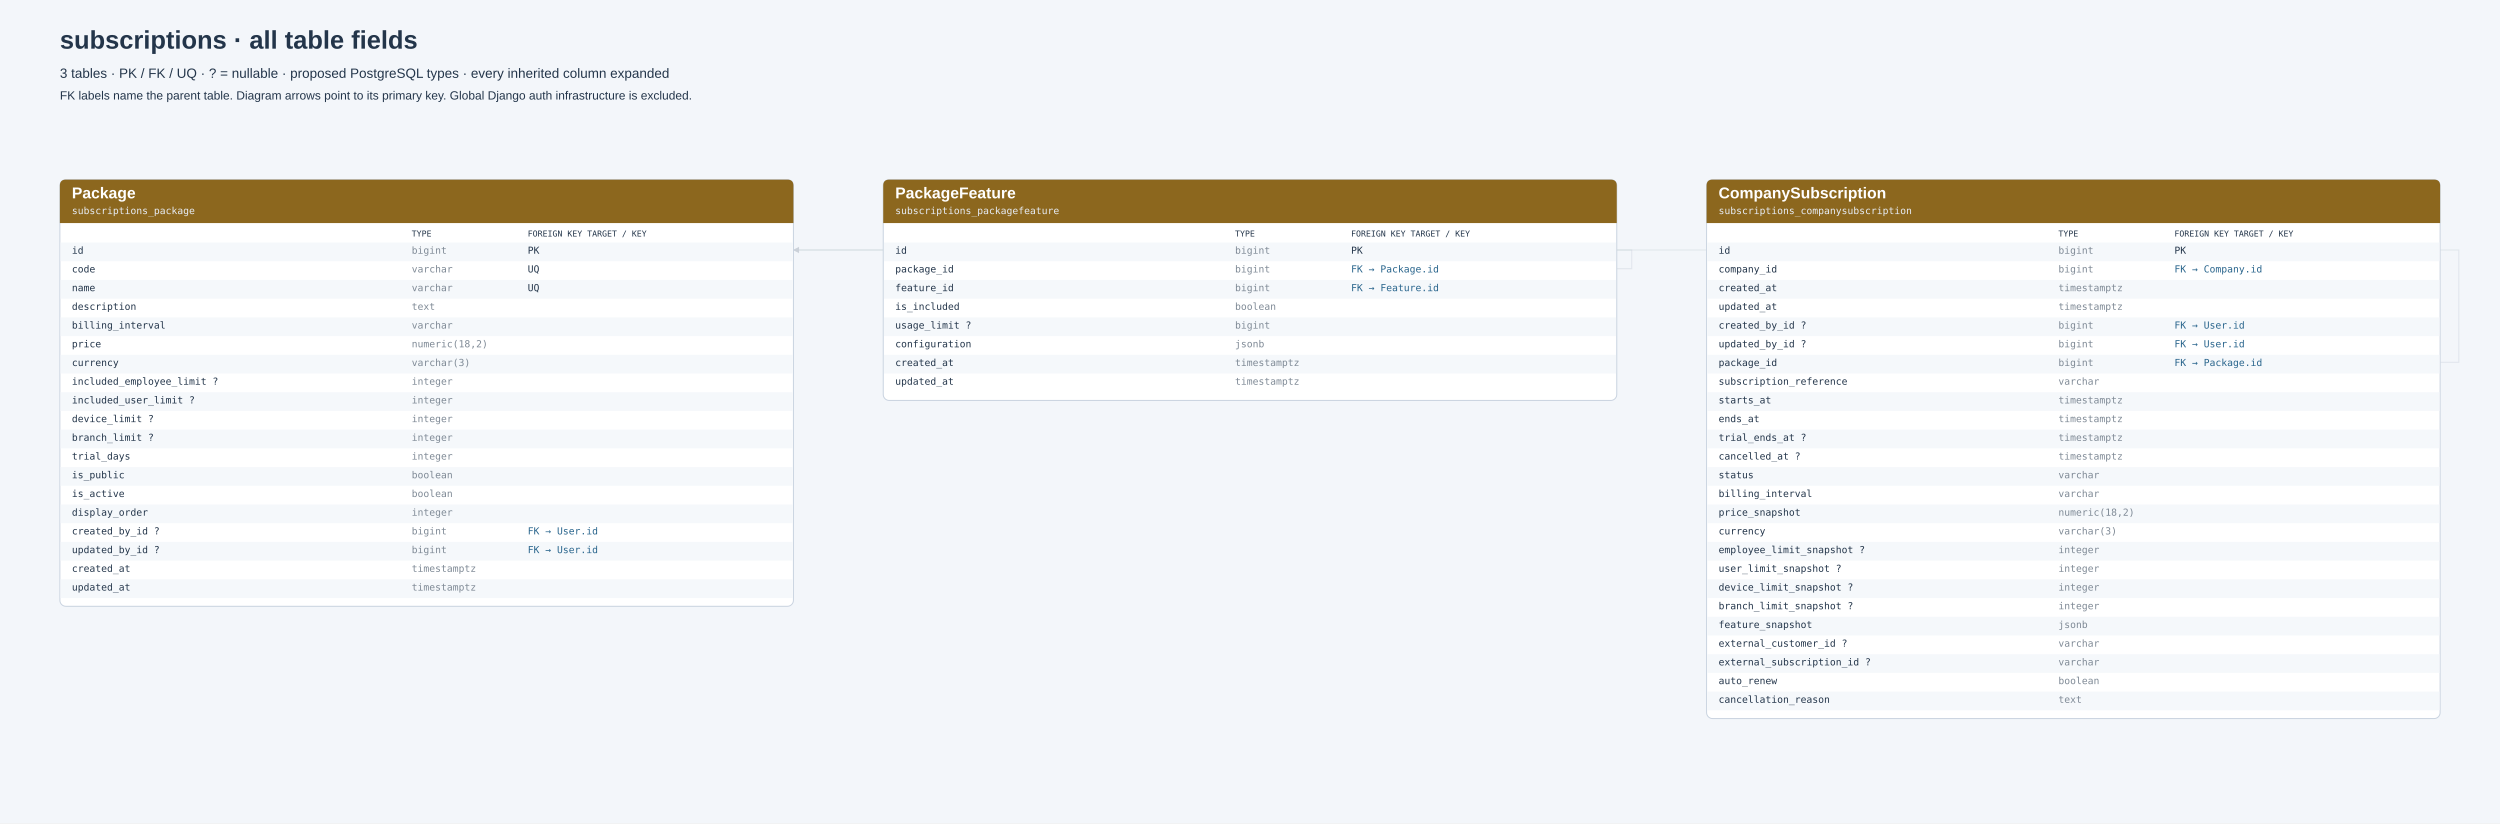
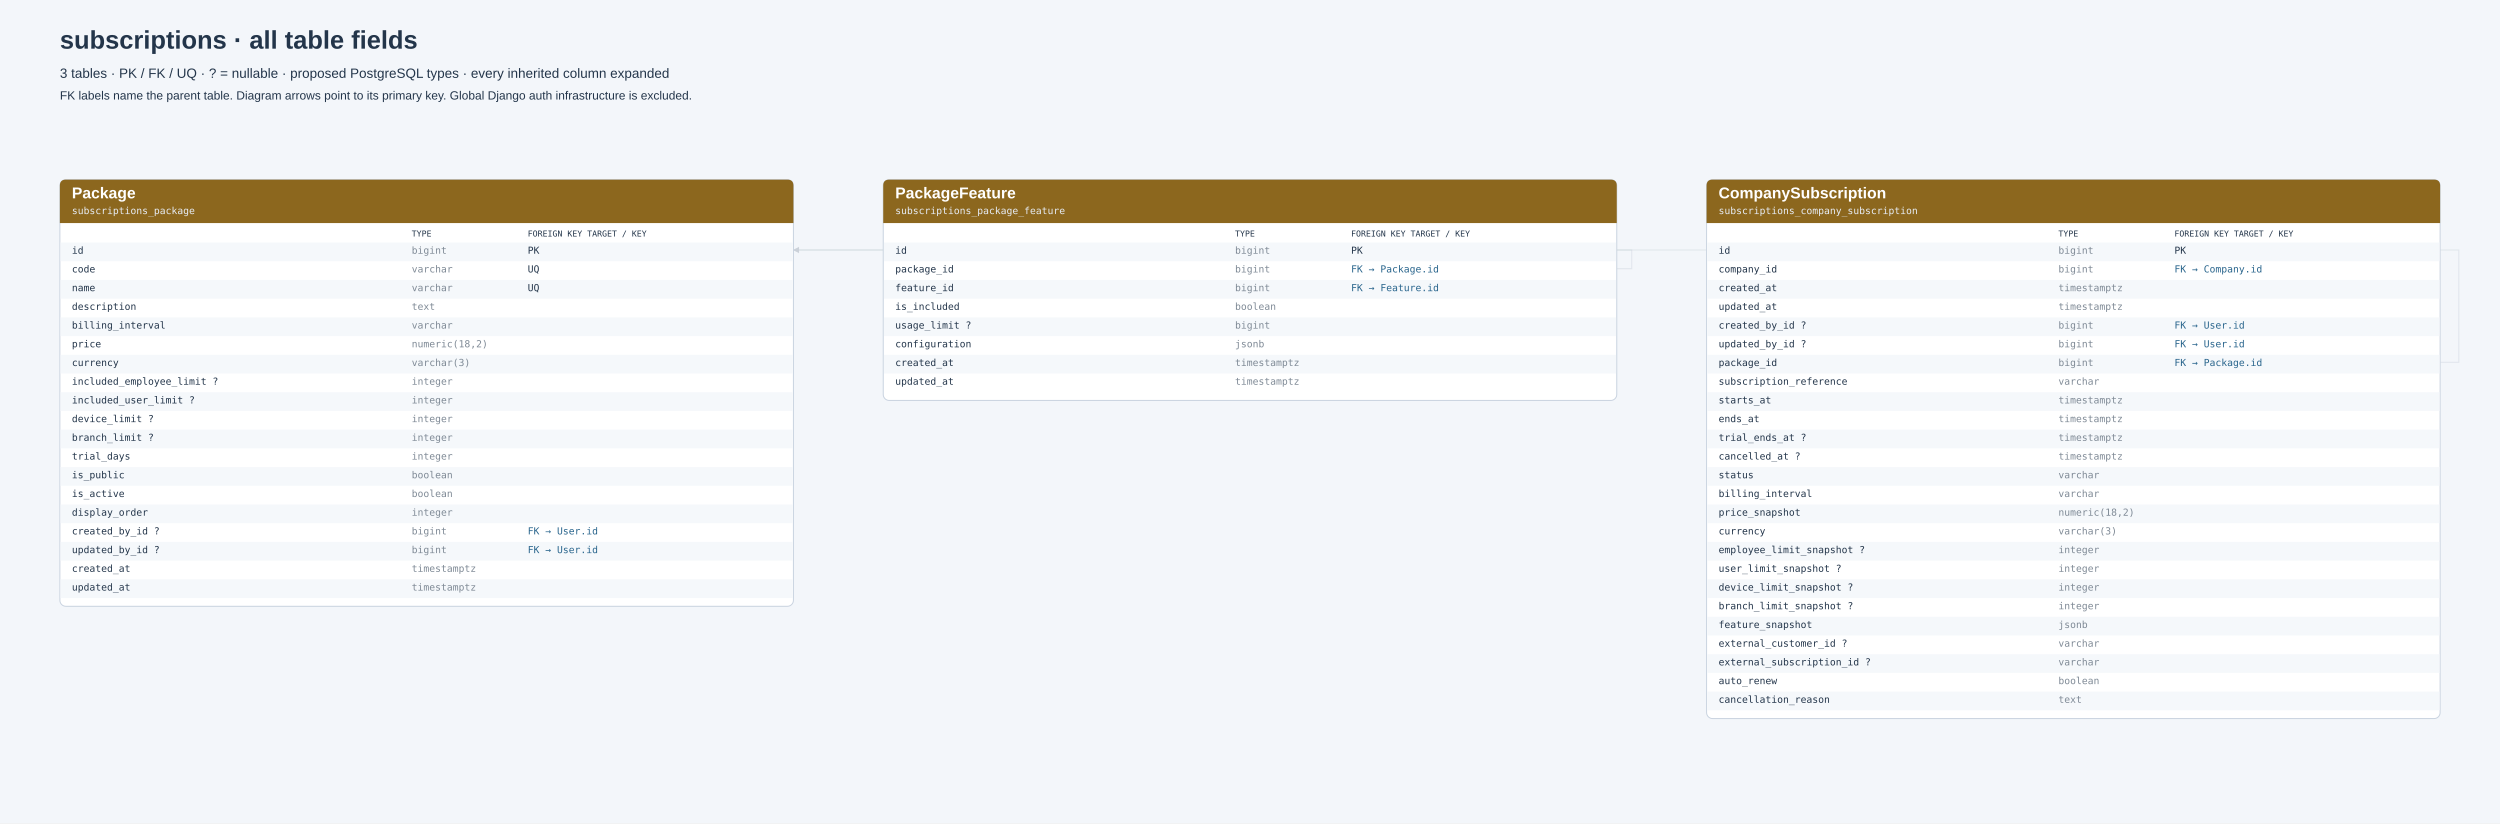
<svg xmlns="http://www.w3.org/2000/svg" width="3340" height="1100" viewBox="0 0 3340 1100" role="img" aria-labelledby="diagram-title">
  <defs>
    <marker id="arrow" viewBox="0 0 10 10" refX="9" refY="5" markerWidth="6" markerHeight="6" orient="auto-start-reverse">
      <path d="M0,0 L10,5 L0,10 z" fill="#7b8798" />
    </marker>
  </defs>
  <style>text{font-family:Consolas,monospace;fill:#23354a}.heading{font-family:Segoe UI,Arial,sans-serif}.edge{fill:none;stroke:#8b9aad;stroke-width:1.4;opacity:.18;marker-end:url(#arrow)}.edge.shared{opacity:.07}.edge.active{stroke:#db6c28;stroke-width:3;opacity:.9}.table .border{fill:white;stroke:#c8d2df;stroke-width:1.3}.table.selected .border{stroke:#dc712b;stroke-width:4}.table.dim{opacity:.22}.fieldtext{font-size:13px}.target{fill:#28648c}.nullable{fill:#7e8995}.table{cursor:pointer}</style>
  <rect width="100%" height="100%" fill="#f3f6fa" />
  <text x="80" y="65" class="heading" font-size="34" font-weight="700">subscriptions · all table fields</text>
  <text x="80" y="104" class="heading" font-size="18">3 tables · PK / FK / UQ · ? = nullable · proposed PostgreSQL types · every inherited column expanded</text>
  <text x="80" y="133" class="heading" font-size="16">FK labels name the parent table. Diagram arrows point to its primary key. Global Django auth infrastructure is excluded.</text>
  <g id="relation-lines">
    <path class="edge" data-from="PackageFeature" data-to="Package" data-field="package_id" d="M2160,359 H2180 V334 H1060" />
    <path class="edge" data-from="CompanySubscription" data-to="Package" data-field="package_id" d="M3260,484 H3285 V334 H1060" />
  </g>
  <g class="table" id="table-Package" data-name="Package" tabindex="0" aria-label="Package table" transform="translate(80,240)">
    <rect class="border" rx="8" width="980" height="570" />
    <path d="M8 0 H972 Q980 0 980 8 V58 H0 V8 Q0 0 8 0" fill="#8c671e" />
    <text x="16" y="25" class="heading" style="fill:white" font-size="21" font-weight="600">Package</text>
    <text x="16" y="46" style="fill:#e7edf6" font-size="13">subscriptions_package</text>
    <text x="470" y="76" font-size="11" fill="#7f8996">TYPE</text>
    <text x="625" y="76" font-size="11">FOREIGN KEY TARGET / KEY</text>
    <rect x="1" y="84" width="978" height="25" fill="#f5f8fb" />
    <g>
      <text class="fieldtext" x="16" y="99">id</text>
      <text class="fieldtext nullable" x="470" y="99">bigint</text>
      <text class="fieldtext" x="625" y="99">PK</text>
    </g>
    <g>
      <text class="fieldtext" x="16" y="124">code</text>
      <text class="fieldtext nullable" x="470" y="124">varchar</text>
      <text class="fieldtext" x="625" y="124">UQ</text>
    </g>
    <rect x="1" y="134" width="978" height="25" fill="#f5f8fb" />
    <g>
      <text class="fieldtext" x="16" y="149">name</text>
      <text class="fieldtext nullable" x="470" y="149">varchar</text>
      <text class="fieldtext" x="625" y="149">UQ</text>
    </g>
    <g>
      <text class="fieldtext" x="16" y="174">description</text>
      <text class="fieldtext nullable" x="470" y="174">text</text>
      <text class="fieldtext" x="625" y="174" />
    </g>
    <rect x="1" y="184" width="978" height="25" fill="#f5f8fb" />
    <g>
      <text class="fieldtext" x="16" y="199">billing_interval</text>
      <text class="fieldtext nullable" x="470" y="199">varchar</text>
      <text class="fieldtext" x="625" y="199" />
    </g>
    <g>
      <text class="fieldtext" x="16" y="224">price</text>
      <text class="fieldtext nullable" x="470" y="224">numeric(18,2)</text>
      <text class="fieldtext" x="625" y="224" />
    </g>
    <rect x="1" y="234" width="978" height="25" fill="#f5f8fb" />
    <g>
      <text class="fieldtext" x="16" y="249">currency</text>
      <text class="fieldtext nullable" x="470" y="249">varchar(3)</text>
      <text class="fieldtext" x="625" y="249" />
    </g>
    <g>
      <text class="fieldtext" x="16" y="274">included_employee_limit ?</text>
      <text class="fieldtext nullable" x="470" y="274">integer</text>
      <text class="fieldtext" x="625" y="274" />
    </g>
    <rect x="1" y="284" width="978" height="25" fill="#f5f8fb" />
    <g>
      <text class="fieldtext" x="16" y="299">included_user_limit ?</text>
      <text class="fieldtext nullable" x="470" y="299">integer</text>
      <text class="fieldtext" x="625" y="299" />
    </g>
    <g>
      <text class="fieldtext" x="16" y="324">device_limit ?</text>
      <text class="fieldtext nullable" x="470" y="324">integer</text>
      <text class="fieldtext" x="625" y="324" />
    </g>
    <rect x="1" y="334" width="978" height="25" fill="#f5f8fb" />
    <g>
      <text class="fieldtext" x="16" y="349">branch_limit ?</text>
      <text class="fieldtext nullable" x="470" y="349">integer</text>
      <text class="fieldtext" x="625" y="349" />
    </g>
    <g>
      <text class="fieldtext" x="16" y="374">trial_days</text>
      <text class="fieldtext nullable" x="470" y="374">integer</text>
      <text class="fieldtext" x="625" y="374" />
    </g>
    <rect x="1" y="384" width="978" height="25" fill="#f5f8fb" />
    <g>
      <text class="fieldtext" x="16" y="399">is_public</text>
      <text class="fieldtext nullable" x="470" y="399">boolean</text>
      <text class="fieldtext" x="625" y="399" />
    </g>
    <g>
      <text class="fieldtext" x="16" y="424">is_active</text>
      <text class="fieldtext nullable" x="470" y="424">boolean</text>
      <text class="fieldtext" x="625" y="424" />
    </g>
    <rect x="1" y="434" width="978" height="25" fill="#f5f8fb" />
    <g>
      <text class="fieldtext" x="16" y="449">display_order</text>
      <text class="fieldtext nullable" x="470" y="449">integer</text>
      <text class="fieldtext" x="625" y="449" />
    </g>
    <g>
      <text class="fieldtext" x="16" y="474">created_by_id ?</text>
      <text class="fieldtext nullable" x="470" y="474">bigint</text>
      <a href="../ATTENDANCE_SCHEMA.html#table-User">
        <text class="fieldtext target" x="625" y="474">FK → User.id</text>
      </a>
    </g>
    <rect x="1" y="484" width="978" height="25" fill="#f5f8fb" />
    <g>
      <text class="fieldtext" x="16" y="499">updated_by_id ?</text>
      <text class="fieldtext nullable" x="470" y="499">bigint</text>
      <a href="../ATTENDANCE_SCHEMA.html#table-User">
        <text class="fieldtext target" x="625" y="499">FK → User.id</text>
      </a>
    </g>
    <g>
      <text class="fieldtext" x="16" y="524">created_at</text>
      <text class="fieldtext nullable" x="470" y="524">timestamptz</text>
      <text class="fieldtext" x="625" y="524" />
    </g>
    <rect x="1" y="534" width="978" height="25" fill="#f5f8fb" />
    <g>
      <text class="fieldtext" x="16" y="549">updated_at</text>
      <text class="fieldtext nullable" x="470" y="549">timestamptz</text>
      <text class="fieldtext" x="625" y="549" />
    </g>
  </g>
  <g class="table" id="table-PackageFeature" data-name="PackageFeature" tabindex="0" aria-label="PackageFeature table" transform="translate(1180,240)">
    <rect class="border" rx="8" width="980" height="295" />
    <path d="M8 0 H972 Q980 0 980 8 V58 H0 V8 Q0 0 8 0" fill="#8c671e" />
    <text x="16" y="25" class="heading" style="fill:white" font-size="21" font-weight="600">PackageFeature</text>
-     <text x="16" y="46" style="fill:#e7edf6" font-size="13">subscriptions_packagefeature</text>
+     <text x="16" y="46" style="fill:#e7edf6" font-size="13">subscriptions_package_feature</text>
    <text x="470" y="76" font-size="11" fill="#7f8996">TYPE</text>
    <text x="625" y="76" font-size="11">FOREIGN KEY TARGET / KEY</text>
    <rect x="1" y="84" width="978" height="25" fill="#f5f8fb" />
    <g>
      <text class="fieldtext" x="16" y="99">id</text>
      <text class="fieldtext nullable" x="470" y="99">bigint</text>
      <text class="fieldtext" x="625" y="99">PK</text>
    </g>
    <g>
      <text class="fieldtext" x="16" y="124">package_id</text>
      <text class="fieldtext nullable" x="470" y="124">bigint</text>
      <a href="#table-Package">
        <text class="fieldtext target" x="625" y="124">FK → Package.id</text>
      </a>
    </g>
    <rect x="1" y="134" width="978" height="25" fill="#f5f8fb" />
    <g>
      <text class="fieldtext" x="16" y="149">feature_id</text>
      <text class="fieldtext nullable" x="470" y="149">bigint</text>
      <a href="../ATTENDANCE_SCHEMA.html#table-Feature">
        <text class="fieldtext target" x="625" y="149">FK → Feature.id</text>
      </a>
    </g>
    <g>
      <text class="fieldtext" x="16" y="174">is_included</text>
      <text class="fieldtext nullable" x="470" y="174">boolean</text>
      <text class="fieldtext" x="625" y="174" />
    </g>
    <rect x="1" y="184" width="978" height="25" fill="#f5f8fb" />
    <g>
      <text class="fieldtext" x="16" y="199">usage_limit ?</text>
      <text class="fieldtext nullable" x="470" y="199">bigint</text>
      <text class="fieldtext" x="625" y="199" />
    </g>
    <g>
      <text class="fieldtext" x="16" y="224">configuration</text>
      <text class="fieldtext nullable" x="470" y="224">jsonb</text>
      <text class="fieldtext" x="625" y="224" />
    </g>
    <rect x="1" y="234" width="978" height="25" fill="#f5f8fb" />
    <g>
      <text class="fieldtext" x="16" y="249">created_at</text>
      <text class="fieldtext nullable" x="470" y="249">timestamptz</text>
      <text class="fieldtext" x="625" y="249" />
    </g>
    <g>
      <text class="fieldtext" x="16" y="274">updated_at</text>
      <text class="fieldtext nullable" x="470" y="274">timestamptz</text>
      <text class="fieldtext" x="625" y="274" />
    </g>
  </g>
  <g class="table" id="table-CompanySubscription" data-name="CompanySubscription" tabindex="0" aria-label="CompanySubscription table" transform="translate(2280,240)">
    <rect class="border" rx="8" width="980" height="720" />
    <path d="M8 0 H972 Q980 0 980 8 V58 H0 V8 Q0 0 8 0" fill="#8c671e" />
    <text x="16" y="25" class="heading" style="fill:white" font-size="21" font-weight="600">CompanySubscription</text>
-     <text x="16" y="46" style="fill:#e7edf6" font-size="13">subscriptions_companysubscription</text>
+     <text x="16" y="46" style="fill:#e7edf6" font-size="13">subscriptions_company_subscription</text>
    <text x="470" y="76" font-size="11" fill="#7f8996">TYPE</text>
    <text x="625" y="76" font-size="11">FOREIGN KEY TARGET / KEY</text>
    <rect x="1" y="84" width="978" height="25" fill="#f5f8fb" />
    <g>
      <text class="fieldtext" x="16" y="99">id</text>
      <text class="fieldtext nullable" x="470" y="99">bigint</text>
      <text class="fieldtext" x="625" y="99">PK</text>
    </g>
    <g>
      <text class="fieldtext" x="16" y="124">company_id</text>
      <text class="fieldtext nullable" x="470" y="124">bigint</text>
      <a href="../ATTENDANCE_SCHEMA.html#table-Company">
        <text class="fieldtext target" x="625" y="124">FK → Company.id</text>
      </a>
    </g>
    <rect x="1" y="134" width="978" height="25" fill="#f5f8fb" />
    <g>
      <text class="fieldtext" x="16" y="149">created_at</text>
      <text class="fieldtext nullable" x="470" y="149">timestamptz</text>
      <text class="fieldtext" x="625" y="149" />
    </g>
    <g>
      <text class="fieldtext" x="16" y="174">updated_at</text>
      <text class="fieldtext nullable" x="470" y="174">timestamptz</text>
      <text class="fieldtext" x="625" y="174" />
    </g>
    <rect x="1" y="184" width="978" height="25" fill="#f5f8fb" />
    <g>
      <text class="fieldtext" x="16" y="199">created_by_id ?</text>
      <text class="fieldtext nullable" x="470" y="199">bigint</text>
      <a href="../ATTENDANCE_SCHEMA.html#table-User">
        <text class="fieldtext target" x="625" y="199">FK → User.id</text>
      </a>
    </g>
    <g>
      <text class="fieldtext" x="16" y="224">updated_by_id ?</text>
      <text class="fieldtext nullable" x="470" y="224">bigint</text>
      <a href="../ATTENDANCE_SCHEMA.html#table-User">
        <text class="fieldtext target" x="625" y="224">FK → User.id</text>
      </a>
    </g>
    <rect x="1" y="234" width="978" height="25" fill="#f5f8fb" />
    <g>
      <text class="fieldtext" x="16" y="249">package_id</text>
      <text class="fieldtext nullable" x="470" y="249">bigint</text>
      <a href="#table-Package">
        <text class="fieldtext target" x="625" y="249">FK → Package.id</text>
      </a>
    </g>
    <g>
      <text class="fieldtext" x="16" y="274">subscription_reference</text>
      <text class="fieldtext nullable" x="470" y="274">varchar</text>
      <text class="fieldtext" x="625" y="274" />
    </g>
    <rect x="1" y="284" width="978" height="25" fill="#f5f8fb" />
    <g>
      <text class="fieldtext" x="16" y="299">starts_at</text>
      <text class="fieldtext nullable" x="470" y="299">timestamptz</text>
      <text class="fieldtext" x="625" y="299" />
    </g>
    <g>
      <text class="fieldtext" x="16" y="324">ends_at</text>
      <text class="fieldtext nullable" x="470" y="324">timestamptz</text>
      <text class="fieldtext" x="625" y="324" />
    </g>
    <rect x="1" y="334" width="978" height="25" fill="#f5f8fb" />
    <g>
      <text class="fieldtext" x="16" y="349">trial_ends_at ?</text>
      <text class="fieldtext nullable" x="470" y="349">timestamptz</text>
      <text class="fieldtext" x="625" y="349" />
    </g>
    <g>
      <text class="fieldtext" x="16" y="374">cancelled_at ?</text>
      <text class="fieldtext nullable" x="470" y="374">timestamptz</text>
      <text class="fieldtext" x="625" y="374" />
    </g>
    <rect x="1" y="384" width="978" height="25" fill="#f5f8fb" />
    <g>
      <text class="fieldtext" x="16" y="399">status</text>
      <text class="fieldtext nullable" x="470" y="399">varchar</text>
      <text class="fieldtext" x="625" y="399" />
    </g>
    <g>
      <text class="fieldtext" x="16" y="424">billing_interval</text>
      <text class="fieldtext nullable" x="470" y="424">varchar</text>
      <text class="fieldtext" x="625" y="424" />
    </g>
    <rect x="1" y="434" width="978" height="25" fill="#f5f8fb" />
    <g>
      <text class="fieldtext" x="16" y="449">price_snapshot</text>
      <text class="fieldtext nullable" x="470" y="449">numeric(18,2)</text>
      <text class="fieldtext" x="625" y="449" />
    </g>
    <g>
      <text class="fieldtext" x="16" y="474">currency</text>
      <text class="fieldtext nullable" x="470" y="474">varchar(3)</text>
      <text class="fieldtext" x="625" y="474" />
    </g>
    <rect x="1" y="484" width="978" height="25" fill="#f5f8fb" />
    <g>
      <text class="fieldtext" x="16" y="499">employee_limit_snapshot ?</text>
      <text class="fieldtext nullable" x="470" y="499">integer</text>
      <text class="fieldtext" x="625" y="499" />
    </g>
    <g>
      <text class="fieldtext" x="16" y="524">user_limit_snapshot ?</text>
      <text class="fieldtext nullable" x="470" y="524">integer</text>
      <text class="fieldtext" x="625" y="524" />
    </g>
    <rect x="1" y="534" width="978" height="25" fill="#f5f8fb" />
    <g>
      <text class="fieldtext" x="16" y="549">device_limit_snapshot ?</text>
      <text class="fieldtext nullable" x="470" y="549">integer</text>
      <text class="fieldtext" x="625" y="549" />
    </g>
    <g>
      <text class="fieldtext" x="16" y="574">branch_limit_snapshot ?</text>
      <text class="fieldtext nullable" x="470" y="574">integer</text>
      <text class="fieldtext" x="625" y="574" />
    </g>
    <rect x="1" y="584" width="978" height="25" fill="#f5f8fb" />
    <g>
      <text class="fieldtext" x="16" y="599">feature_snapshot</text>
      <text class="fieldtext nullable" x="470" y="599">jsonb</text>
      <text class="fieldtext" x="625" y="599" />
    </g>
    <g>
      <text class="fieldtext" x="16" y="624">external_customer_id ?</text>
      <text class="fieldtext nullable" x="470" y="624">varchar</text>
      <text class="fieldtext" x="625" y="624" />
    </g>
    <rect x="1" y="634" width="978" height="25" fill="#f5f8fb" />
    <g>
      <text class="fieldtext" x="16" y="649">external_subscription_id ?</text>
      <text class="fieldtext nullable" x="470" y="649">varchar</text>
      <text class="fieldtext" x="625" y="649" />
    </g>
    <g>
      <text class="fieldtext" x="16" y="674">auto_renew</text>
      <text class="fieldtext nullable" x="470" y="674">boolean</text>
      <text class="fieldtext" x="625" y="674" />
    </g>
    <rect x="1" y="684" width="978" height="25" fill="#f5f8fb" />
    <g>
      <text class="fieldtext" x="16" y="699">cancellation_reason</text>
      <text class="fieldtext nullable" x="470" y="699">text</text>
      <text class="fieldtext" x="625" y="699" />
    </g>
  </g>
</svg>
